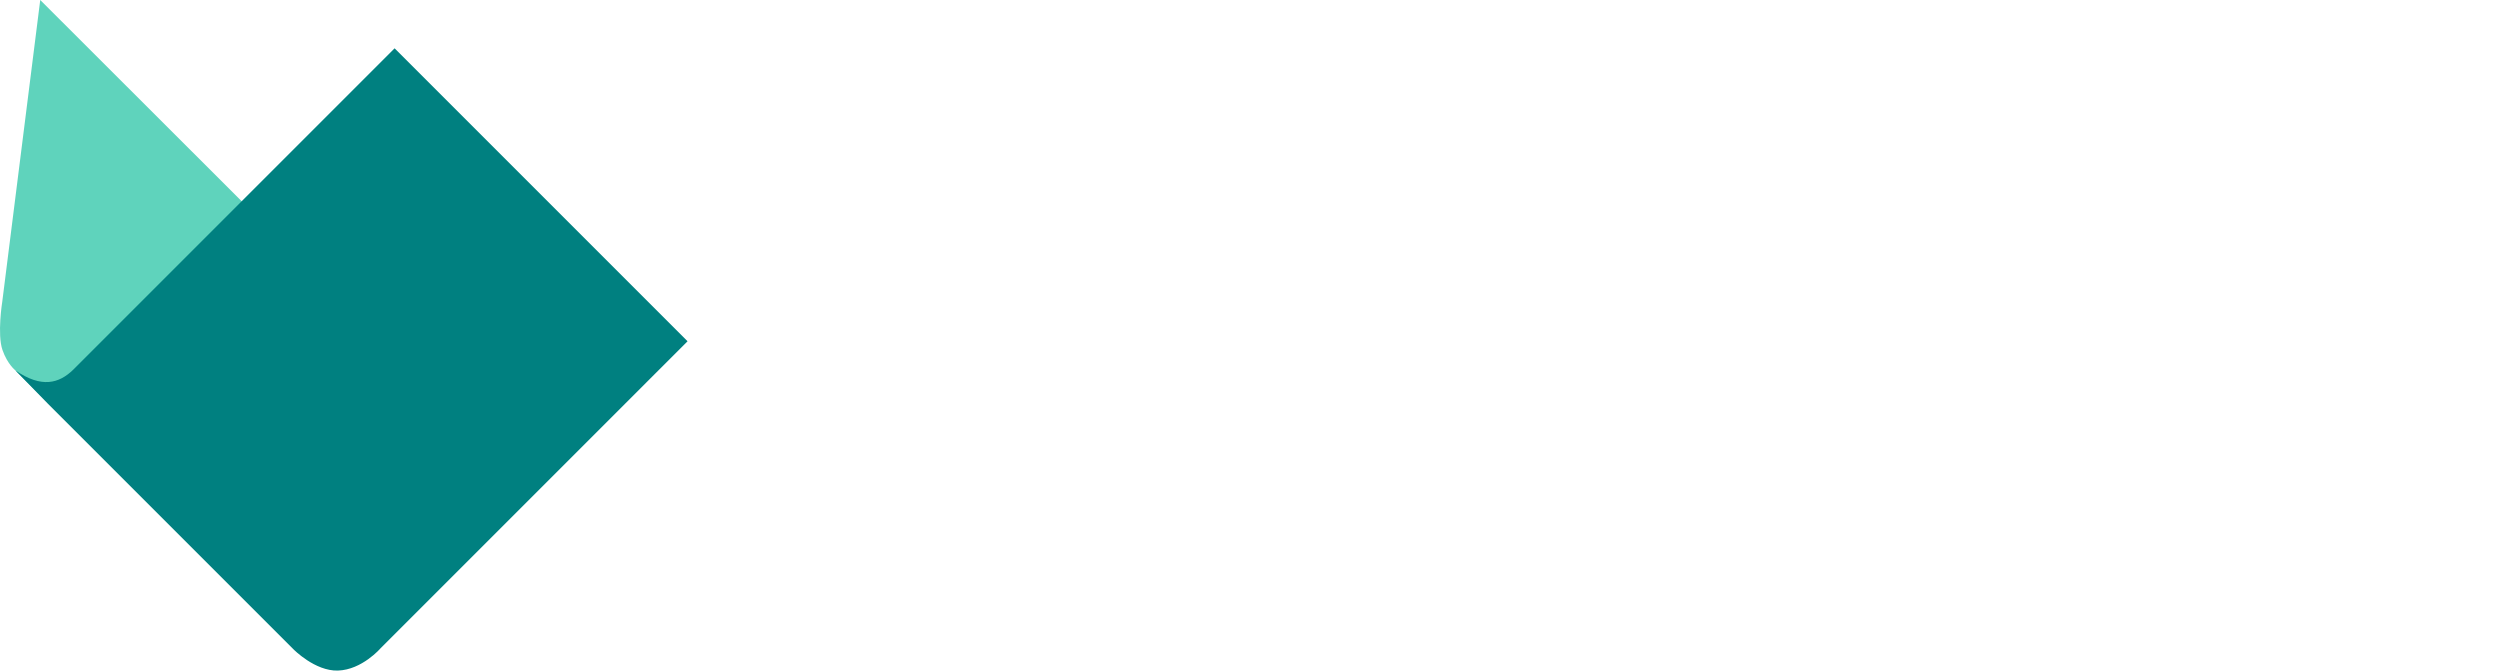
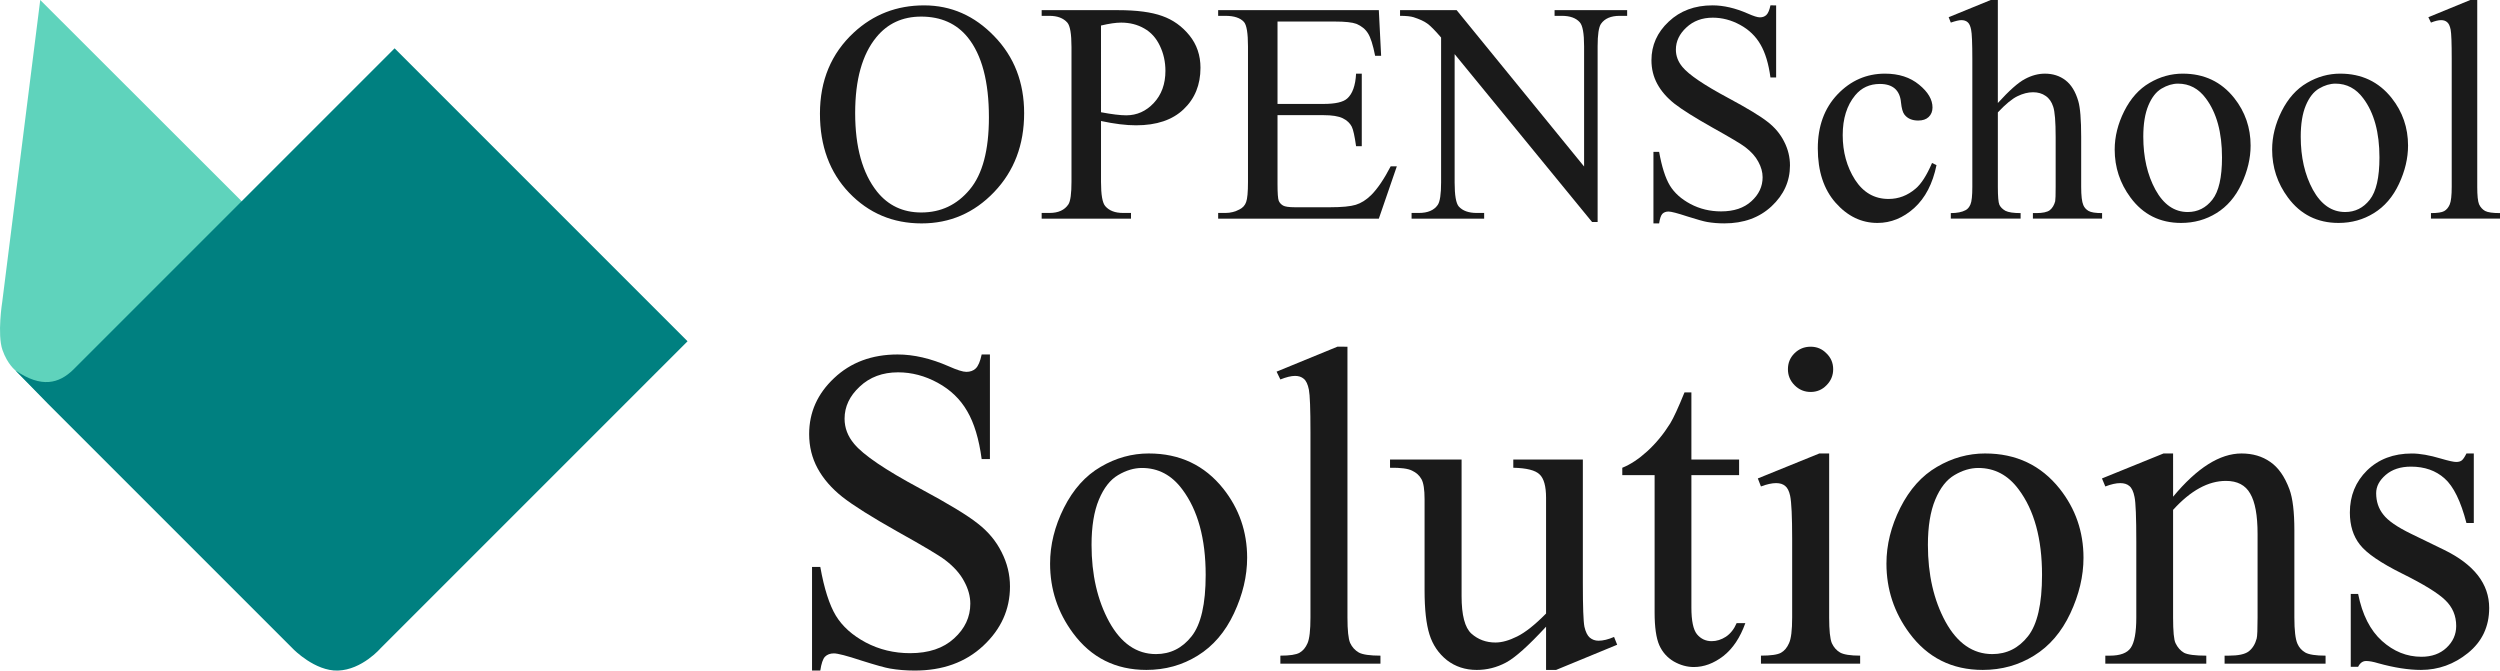
<svg xmlns="http://www.w3.org/2000/svg" id="svg863" version="1.1" viewBox="0 0 293.317 78.678" height="78.678mm" width="293.317mm">
  <defs id="defs857" />
  <g transform="translate(353.2983,93.10074)" id="layer1">
    <g transform="translate(-443.4425,-445.5211)" id="g943">
      <path style="fill:#5fd3bc;fill-opacity:1;stroke:none;stroke-width:0.2;stroke-linecap:butt;stroke-linejoin:bevel;stroke-miterlimit:4;stroke-dasharray:none;stroke-opacity:1;paint-order:markers stroke fill" d="m 90.436,393.489 c -0.639,-1.834 -0.028,-5.662 -0.028,-5.662 l 4.457,-35.407 34.406,34.37 -5.22,41.187 -28.855,-28.855 -3.241,-3.241 c 0,0 -0.935,-0.717 -1.519,-2.393 z" id="rect815-8-7-0-5" />
      <path style="fill:#008080;fill-opacity:1;stroke:none;stroke-width:0.2;stroke-linecap:butt;stroke-linejoin:bevel;stroke-miterlimit:4;stroke-dasharray:none;stroke-opacity:1;paint-order:markers stroke fill" d="m 91.954,395.882 c 3.076,2.115 5.122,1.524 6.78,-0.084 l 37.708,-37.708 34.37,34.37 -35.996,35.996 c 0,0 -2.178,2.551 -5.026,2.64 -2.684,0.083 -5.208,-2.491 -5.208,-2.491 L 95.782,399.805 Z" id="rect815-8-7-9-2-3" />
    </g>
  </g>
-   <flowRoot xml:space="preserve" id="flowRoot966" style="font-style:normal;font-weight:normal;font-size:40px;line-height:1.25;font-family:sans-serif;letter-spacing:0px;word-spacing:0px;fill:#000000;fill-opacity:1;stroke:none" transform="matrix(0.9236082,0,0,0.9236082,-654.5379,-1324.576)">
-     <flowRegion id="flowRegion968">
-       <rect id="rect970" width="367.143" height="148.571" x="811.429" y="1426.401" />
-     </flowRegion>
-     <flowPara id="flowPara972" style="font-style:normal;font-variant:normal;font-weight:normal;font-stretch:normal;font-family:'Times New Roman';-inkscape-font-specification:'Times New Roman, '">OPENSchool</flowPara>
-   </flowRoot>
-   <flowRoot xml:space="preserve" id="flowRoot966-2" style="font-style:normal;font-weight:normal;font-size:40px;line-height:1.25;font-family:sans-serif;letter-spacing:0px;word-spacing:0px;fill:#000000;fill-opacity:1;stroke:none" transform="matrix(1.33903,0,0,1.33903,-994.9405,-1879.668)">
-     <flowRegion id="flowRegion968-7">
-       <rect id="rect970-0" width="367.143" height="148.571" x="811.429" y="1426.401" />
-     </flowRegion>
-     <flowPara id="flowPara972-9" style="font-style:normal;font-variant:normal;font-weight:normal;font-stretch:normal;font-family:'Times New Roman';-inkscape-font-specification:'Times New Roman, '">Solutions</flowPara>
-   </flowRoot>
+   <g aria-label="OPENSchool" transform="matrix(0.9236082,0,0,0.9236082,-654.5379,-1324.576)" style="font-style:normal;font-weight:normal;font-size:40px;line-height:1.25;font-family:sans-serif;letter-spacing:0px;word-spacing:0px;fill:#1a1a1a;fill-opacity:1;stroke:none" id="flowRoot966">
+     <path d="m 826.057,1434.815 q 5.156,0 8.926,3.926 3.789,3.906 3.789,9.766 0,6.035 -3.809,10.02 -3.809,3.984 -9.219,3.984 -5.469,0 -9.199,-3.887 -3.711,-3.887 -3.711,-10.059 0,-6.309 4.297,-10.293 3.73,-3.457 8.926,-3.457 z m -0.371,1.426 q -3.555,0 -5.703,2.637 -2.676,3.281 -2.676,9.609 0,6.484 2.773,9.98 2.129,2.656 5.625,2.656 3.73,0 6.152,-2.91 2.441,-2.91 2.441,-9.18 0,-6.797 -2.676,-10.137 -2.148,-2.656 -5.938,-2.656 z" style="font-style:normal;font-variant:normal;font-weight:normal;font-stretch:normal;font-family:'Times New Roman';-inkscape-font-specification:'Times New Roman, ';fill:#1a1a1a" id="path2065" />
+     <path d="m 848.537,1449.503 v 7.715 q 0,2.5 0.547,3.106 0.742,0.859 2.246,0.859 h 1.016 v 0.723 h -11.348 v -0.723 h 0.996 q 1.68,0 2.402,-1.094 0.391,-0.606 0.391,-2.871 v -17.109 q 0,-2.5 -0.527,-3.105 -0.762,-0.859 -2.266,-0.859 h -0.996 v -0.723 h 9.707 q 3.555,0 5.605,0.742 2.051,0.723 3.457,2.461 1.406,1.738 1.406,4.121 0,3.242 -2.148,5.273 -2.129,2.031 -6.035,2.031 -0.957,0 -2.07,-0.137 -1.113,-0.137 -2.383,-0.41 z m 0,-1.113 q 1.035,0.195 1.836,0.293 0.801,0.098 1.367,0.098 2.031,0 3.496,-1.562 1.484,-1.582 1.484,-4.082 0,-1.719 -0.703,-3.184 -0.703,-1.484 -1.992,-2.207 -1.289,-0.742 -2.93,-0.742 -0.996,0 -2.559,0.371 z" style="font-style:normal;font-variant:normal;font-weight:normal;font-stretch:normal;font-family:'Times New Roman';-inkscape-font-specification:'Times New Roman, ';fill:#1a1a1a" id="path2067" />
+     <path d="m 870.959,1436.866 v 10.469 h 5.82 q 2.266,0 3.027,-0.684 1.016,-0.898 1.133,-3.164 h 0.723 v 9.219 h -0.723 q -0.273,-1.934 -0.547,-2.481 -0.352,-0.684 -1.152,-1.074 -0.801,-0.391 -2.461,-0.391 h -5.82 v 8.73 q 0,1.758 0.156,2.148 0.156,0.371 0.547,0.606 0.391,0.215 1.484,0.215 h 4.492 q 2.246,0 3.262,-0.312 1.016,-0.312 1.953,-1.23 1.211,-1.211 2.48,-3.652 h 0.781 l -2.285,6.641 h -20.41 v -0.723 h 0.938 q 0.938,0 1.777,-0.449 0.625,-0.312 0.84,-0.938 0.234,-0.625 0.234,-2.558 v -17.207 q 0,-2.519 -0.508,-3.105 -0.703,-0.781 -2.344,-0.781 h -0.938 v -0.723 h 20.41 l 0.293,5.801 h -0.762 q -0.41,-2.09 -0.918,-2.871 -0.488,-0.781 -1.465,-1.191 -0.781,-0.293 -2.754,-0.293 z" style="font-style:normal;font-variant:normal;font-weight:normal;font-stretch:normal;font-family:'Times New Roman';-inkscape-font-specification:'Times New Roman, ';fill:#1a1a1a" id="path2069" />
+     <path d="m 886.525,1435.421 h 7.188 l 16.191,19.863 v -15.273 q 0,-2.441 -0.547,-3.047 -0.723,-0.82 -2.285,-0.82 h -0.918 v -0.723 h 9.219 v 0.723 h -0.938 q -1.68,0 -2.383,1.016 -0.43,0.625 -0.43,2.852 v 22.324 h -0.703 l -17.461,-21.328 v 16.309 q 0,2.441 0.527,3.047 0.742,0.82 2.285,0.82 h 0.938 v 0.723 h -9.219 v -0.723 h 0.918 q 1.699,0 2.402,-1.016 0.43,-0.625 0.43,-2.852 v -18.418 q -1.152,-1.348 -1.758,-1.777 -0.586,-0.43 -1.738,-0.801 -0.566,-0.176 -1.719,-0.176 z" style="font-style:normal;font-variant:normal;font-weight:normal;font-stretch:normal;font-family:'Times New Roman';-inkscape-font-specification:'Times New Roman, ';fill:#1a1a1a" id="path2071" />
+     <path d="m 934.299,1434.815 v 9.16 h -0.723 q -0.352,-2.637 -1.27,-4.199 -0.898,-1.562 -2.578,-2.481 -1.68,-0.918 -3.477,-0.918 -2.031,0 -3.359,1.25 -1.328,1.23 -1.328,2.812 0,1.211 0.84,2.207 1.211,1.465 5.762,3.906 3.711,1.992 5.059,3.066 1.367,1.055 2.09,2.5 0.742,1.445 0.742,3.027 0,3.008 -2.344,5.195 -2.324,2.168 -5.996,2.168 -1.152,0 -2.168,-0.176 -0.605,-0.098 -2.52,-0.703 -1.895,-0.625 -2.402,-0.625 -0.488,0 -0.781,0.293 -0.273,0.293 -0.41,1.211 h -0.723 v -9.082 h 0.723 q 0.508,2.852 1.367,4.277 0.859,1.406 2.617,2.344 1.777,0.938 3.887,0.938 2.441,0 3.848,-1.289 1.426,-1.289 1.426,-3.047 0,-0.977 -0.547,-1.973 -0.527,-0.996 -1.66,-1.855 -0.762,-0.586 -4.16,-2.481 -3.398,-1.914 -4.844,-3.047 -1.426,-1.133 -2.168,-2.5 -0.742,-1.367 -0.742,-3.008 0,-2.852 2.188,-4.902 2.188,-2.07 5.566,-2.07 2.109,0 4.473,1.035 1.094,0.488 1.543,0.488 0.508,0 0.82,-0.293 0.332,-0.312 0.527,-1.23 z" style="font-style:normal;font-variant:normal;font-weight:normal;font-stretch:normal;font-family:'Times New Roman';-inkscape-font-specification:'Times New Roman, ';fill:#1a1a1a" id="path2073" />
+     <path d="m 954.67,1455.108 q -0.723,3.535 -2.832,5.449 -2.109,1.895 -4.668,1.895 -3.047,0 -5.312,-2.559 -2.266,-2.559 -2.266,-6.914 0,-4.219 2.5,-6.855 2.52,-2.637 6.035,-2.637 2.637,0 4.336,1.406 1.699,1.387 1.699,2.891 0,0.742 -0.488,1.211 -0.469,0.449 -1.328,0.449 -1.152,0 -1.738,-0.742 -0.332,-0.41 -0.449,-1.562 -0.098,-1.152 -0.781,-1.758 -0.684,-0.586 -1.895,-0.586 -1.953,0 -3.145,1.445 -1.582,1.914 -1.582,5.059 0,3.203 1.562,5.664 1.582,2.441 4.258,2.441 1.914,0 3.438,-1.309 1.074,-0.898 2.09,-3.262 z" style="font-style:normal;font-variant:normal;font-weight:normal;font-stretch:normal;font-family:'Times New Roman';-inkscape-font-specification:'Times New Roman, ';fill:#1a1a1a" id="path2075" />
+     <path d="m 962.463,1434.132 v 13.086 q 2.168,-2.383 3.438,-3.047 1.27,-0.683 2.539,-0.683 1.523,0 2.617,0.84 1.094,0.84 1.621,2.637 0.371,1.25 0.371,4.57 v 6.328 q 0,1.699 0.273,2.324 0.195,0.469 0.664,0.742 0.469,0.273 1.719,0.273 v 0.703 h -8.789 v -0.703 h 0.41 q 1.25,0 1.738,-0.371 0.488,-0.391 0.684,-1.133 0.059,-0.312 0.059,-1.836 v -6.328 q 0,-2.93 -0.312,-3.848 -0.293,-0.918 -0.957,-1.367 -0.664,-0.469 -1.602,-0.469 -0.957,0 -1.992,0.508 -1.035,0.508 -2.48,2.051 v 9.453 q 0,1.836 0.195,2.285 0.215,0.449 0.762,0.762 0.566,0.293 1.934,0.293 v 0.703 h -8.867 v -0.703 q 1.191,0 1.875,-0.371 0.391,-0.195 0.625,-0.742 0.234,-0.547 0.234,-2.227 v -16.192 q 0,-3.066 -0.156,-3.769 -0.137,-0.703 -0.449,-0.957 -0.293,-0.254 -0.801,-0.254 -0.41,0 -1.328,0.312 l -0.273,-0.684 5.352,-2.188 z" style="font-style:normal;font-variant:normal;font-weight:normal;font-stretch:normal;font-family:'Times New Roman';-inkscape-font-specification:'Times New Roman, ';fill:#1a1a1a" id="path2077" />
+     <path d="m 985.959,1443.487 q 4.062,0 6.523,3.086 2.09,2.637 2.09,6.055 0,2.402 -1.152,4.863 -1.152,2.461 -3.184,3.711 -2.012,1.25 -4.492,1.25 -4.043,0 -6.426,-3.223 -2.012,-2.715 -2.012,-6.094 0,-2.461 1.211,-4.883 1.23,-2.441 3.223,-3.594 1.992,-1.172 4.219,-1.172 z m -0.605,1.27 q -1.035,0 -2.09,0.625 -1.035,0.606 -1.68,2.148 -0.645,1.543 -0.645,3.965 0,3.906 1.543,6.738 1.562,2.832 4.102,2.832 1.895,0 3.125,-1.562 1.23,-1.562 1.23,-5.371 0,-4.766 -2.051,-7.5 -1.387,-1.875 -3.535,-1.875 z" style="font-style:normal;font-variant:normal;font-weight:normal;font-stretch:normal;font-family:'Times New Roman';-inkscape-font-specification:'Times New Roman, ';fill:#1a1a1a" id="path2079" />
+     <path d="m 1005.959,1443.487 q 4.062,0 6.523,3.086 2.09,2.637 2.09,6.055 0,2.402 -1.152,4.863 -1.152,2.461 -3.184,3.711 -2.012,1.25 -4.492,1.25 -4.043,0 -6.426,-3.223 -2.012,-2.715 -2.012,-6.094 0,-2.461 1.211,-4.883 1.23,-2.441 3.223,-3.594 1.992,-1.172 4.219,-1.172 z m -0.606,1.27 q -1.035,0 -2.09,0.625 -1.035,0.606 -1.68,2.148 -0.644,1.543 -0.644,3.965 0,3.906 1.543,6.738 1.562,2.832 4.102,2.832 1.895,0 3.125,-1.562 1.23,-1.562 1.23,-5.371 0,-4.766 -2.051,-7.5 -1.387,-1.875 -3.535,-1.875 z" style="font-style:normal;font-variant:normal;font-weight:normal;font-stretch:normal;font-family:'Times New Roman';-inkscape-font-specification:'Times New Roman, ';fill:#1a1a1a" id="path2081" />
+     <path d="m 1023.361,1434.132 v 23.73 q 0,1.68 0.234,2.227 0.254,0.547 0.762,0.84 0.508,0.273 1.895,0.273 v 0.703 h -8.77 v -0.703 q 1.23,0 1.68,-0.254 0.449,-0.254 0.703,-0.84 0.254,-0.586 0.254,-2.246 v -16.25 q 0,-3.027 -0.137,-3.711 -0.137,-0.703 -0.449,-0.957 -0.293,-0.254 -0.762,-0.254 -0.508,0 -1.289,0.312 l -0.332,-0.684 5.332,-2.188 z" style="font-style:normal;font-variant:normal;font-weight:normal;font-stretch:normal;font-family:'Times New Roman';-inkscape-font-specification:'Times New Roman, ';fill:#1a1a1a" id="path2083" />
+   </g>
+   <g aria-label="Solutions" transform="matrix(1.33903,0,0,1.33903,-994.9405,-1879.668)" style="font-style:normal;font-weight:normal;font-size:40px;line-height:1.25;font-family:sans-serif;letter-spacing:0px;word-spacing:0px;fill:#1a1a1a;fill-opacity:1;stroke:none" id="flowRoot966-2">
+     <path d="m 829.768,1434.815 v 9.16 h -0.723 q -0.352,-2.637 -1.27,-4.199 -0.898,-1.562 -2.578,-2.481 -1.68,-0.918 -3.477,-0.918 -2.031,0 -3.359,1.25 -1.328,1.23 -1.328,2.812 0,1.211 0.84,2.207 1.211,1.465 5.762,3.906 3.711,1.992 5.059,3.066 1.367,1.055 2.09,2.5 0.742,1.445 0.742,3.027 0,3.008 -2.344,5.195 -2.324,2.168 -5.996,2.168 -1.152,0 -2.168,-0.176 -0.605,-0.098 -2.52,-0.703 -1.895,-0.625 -2.402,-0.625 -0.488,0 -0.781,0.293 -0.273,0.293 -0.41,1.211 h -0.723 v -9.082 h 0.723 q 0.508,2.852 1.367,4.277 0.859,1.406 2.617,2.344 1.777,0.938 3.887,0.938 2.441,0 3.848,-1.289 1.426,-1.289 1.426,-3.047 0,-0.977 -0.547,-1.973 -0.527,-0.996 -1.66,-1.855 -0.762,-0.586 -4.16,-2.481 -3.398,-1.914 -4.844,-3.047 -1.426,-1.133 -2.168,-2.5 -0.742,-1.367 -0.742,-3.008 0,-2.852 2.188,-4.902 2.188,-2.07 5.566,-2.07 2.109,0 4.473,1.035 1.094,0.488 1.543,0.488 0.508,0 0.82,-0.293 0.332,-0.312 0.527,-1.23 z" style="font-style:normal;font-variant:normal;font-weight:normal;font-stretch:normal;font-family:'Times New Roman';-inkscape-font-specification:'Times New Roman, ';fill:#1a1a1a" id="path2086" />
+     <path d="m 843.693,1443.487 q 4.062,0 6.523,3.086 2.09,2.637 2.09,6.055 0,2.402 -1.152,4.863 -1.152,2.461 -3.184,3.711 -2.012,1.25 -4.492,1.25 -4.043,0 -6.426,-3.223 -2.012,-2.715 -2.012,-6.094 0,-2.461 1.211,-4.883 1.23,-2.441 3.223,-3.594 1.992,-1.172 4.219,-1.172 z m -0.605,1.27 q -1.035,0 -2.09,0.625 -1.035,0.606 -1.68,2.148 -0.645,1.543 -0.645,3.965 0,3.906 1.543,6.738 1.562,2.832 4.102,2.832 1.895,0 3.125,-1.562 1.23,-1.562 1.23,-5.371 0,-4.766 -2.051,-7.5 -1.387,-1.875 -3.535,-1.875 z" style="font-style:normal;font-variant:normal;font-weight:normal;font-stretch:normal;font-family:'Times New Roman';-inkscape-font-specification:'Times New Roman, ';fill:#1a1a1a" id="path2088" />
+     <path d="m 861.096,1434.132 v 23.73 q 0,1.68 0.234,2.227 0.254,0.547 0.762,0.84 0.508,0.273 1.895,0.273 v 0.703 h -8.77 v -0.703 q 1.23,0 1.68,-0.254 0.449,-0.254 0.703,-0.84 0.254,-0.586 0.254,-2.246 v -16.25 q 0,-3.027 -0.137,-3.711 -0.137,-0.703 -0.449,-0.957 -0.293,-0.254 -0.762,-0.254 -0.508,0 -1.289,0.312 l -0.332,-0.684 5.332,-2.188 z" style="font-style:normal;font-variant:normal;font-weight:normal;font-stretch:normal;font-family:'Times New Roman';-inkscape-font-specification:'Times New Roman, ';fill:#1a1a1a" id="path2090" />
+     <path d="m 881.721,1444.015 v 10.84 q 0,3.106 0.137,3.809 0.156,0.684 0.469,0.957 0.332,0.273 0.762,0.273 0.605,0 1.367,-0.332 l 0.273,0.684 -5.352,2.207 h -0.879 v -3.789 q -2.305,2.5 -3.516,3.145 -1.211,0.644 -2.559,0.644 -1.504,0 -2.617,-0.859 -1.094,-0.879 -1.523,-2.246 -0.43,-1.367 -0.43,-3.867 v -7.988 q 0,-1.27 -0.273,-1.758 -0.273,-0.488 -0.82,-0.742 -0.527,-0.274 -1.934,-0.254 v -0.723 h 6.27 v 11.973 q 0,2.5 0.859,3.281 0.879,0.781 2.109,0.781 0.84,0 1.895,-0.527 1.074,-0.527 2.539,-2.012 v -10.137 q 0,-1.524 -0.566,-2.051 -0.547,-0.547 -2.305,-0.586 v -0.723 z" style="font-style:normal;font-variant:normal;font-weight:normal;font-stretch:normal;font-family:'Times New Roman';-inkscape-font-specification:'Times New Roman, ';fill:#1a1a1a" id="path2092" />
+     <path d="m 891.232,1438.136 v 5.879 h 4.18 v 1.367 h -4.18 v 11.601 q 0,1.738 0.488,2.344 0.508,0.606 1.289,0.606 0.645,0 1.25,-0.391 0.605,-0.41 0.938,-1.191 h 0.762 q -0.684,1.914 -1.934,2.891 -1.25,0.957 -2.578,0.957 -0.898,0 -1.758,-0.488 -0.859,-0.508 -1.27,-1.426 -0.41,-0.938 -0.41,-2.871 v -12.031 h -2.832 v -0.644 q 1.074,-0.43 2.188,-1.445 1.133,-1.035 2.012,-2.441 0.449,-0.742 1.25,-2.715 z" style="font-style:normal;font-variant:normal;font-weight:normal;font-stretch:normal;font-family:'Times New Roman';-inkscape-font-specification:'Times New Roman, ';fill:#1a1a1a" id="path2094" />
+     <path d="m 901.682,1434.132 q 0.82,0 1.387,0.586 0.586,0.566 0.586,1.387 0,0.82 -0.586,1.406 -0.566,0.586 -1.387,0.586 -0.82,0 -1.406,-0.586 -0.586,-0.586 -0.586,-1.406 0,-0.82 0.566,-1.387 0.586,-0.586 1.426,-0.586 z m 1.621,9.355 v 14.375 q 0,1.68 0.234,2.246 0.254,0.547 0.723,0.82 0.488,0.273 1.758,0.273 v 0.703 h -8.691 v -0.703 q 1.309,0 1.758,-0.254 0.449,-0.254 0.703,-0.84 0.273,-0.586 0.273,-2.246 v -6.895 q 0,-2.91 -0.176,-3.769 -0.137,-0.625 -0.43,-0.859 -0.293,-0.254 -0.801,-0.254 -0.547,0 -1.328,0.293 l -0.273,-0.703 5.391,-2.188 z" style="font-style:normal;font-variant:normal;font-weight:normal;font-stretch:normal;font-family:'Times New Roman';-inkscape-font-specification:'Times New Roman, ';fill:#1a1a1a" id="path2096" />
+     <path d="m 916.975,1443.487 q 4.062,0 6.523,3.086 2.09,2.637 2.09,6.055 0,2.402 -1.152,4.863 -1.152,2.461 -3.184,3.711 -2.012,1.25 -4.492,1.25 -4.043,0 -6.426,-3.223 -2.012,-2.715 -2.012,-6.094 0,-2.461 1.211,-4.883 1.23,-2.441 3.223,-3.594 1.992,-1.172 4.219,-1.172 z m -0.605,1.27 q -1.035,0 -2.09,0.625 -1.035,0.606 -1.68,2.148 -0.645,1.543 -0.645,3.965 0,3.906 1.543,6.738 1.562,2.832 4.102,2.832 1.895,0 3.125,-1.562 1.23,-1.562 1.23,-5.371 0,-4.766 -2.051,-7.5 -1.387,-1.875 -3.535,-1.875 z" style="font-style:normal;font-variant:normal;font-weight:normal;font-stretch:normal;font-family:'Times New Roman';-inkscape-font-specification:'Times New Roman, ';fill:#1a1a1a" id="path2098" />
+     <path d="m 933.439,1447.276 q 3.145,-3.789 5.996,-3.789 1.465,0 2.52,0.742 1.055,0.723 1.68,2.402 0.43,1.172 0.43,3.594 v 7.637 q 0,1.699 0.273,2.305 0.215,0.488 0.684,0.762 0.488,0.273 1.777,0.273 v 0.703 h -8.848 v -0.703 h 0.371 q 1.25,0 1.738,-0.371 0.508,-0.391 0.703,-1.133 0.078,-0.293 0.078,-1.836 v -7.324 q 0,-2.441 -0.645,-3.535 -0.625,-1.113 -2.129,-1.113 -2.324,0 -4.629,2.539 v 9.434 q 0,1.816 0.215,2.246 0.273,0.567 0.742,0.84 0.488,0.254 1.953,0.254 v 0.703 h -8.848 v -0.703 h 0.391 q 1.367,0 1.836,-0.684 0.488,-0.703 0.488,-2.656 v -6.641 q 0,-3.223 -0.156,-3.926 -0.137,-0.703 -0.449,-0.957 -0.293,-0.254 -0.801,-0.254 -0.547,0 -1.309,0.293 l -0.293,-0.703 5.391,-2.188 h 0.84 z" style="font-style:normal;font-variant:normal;font-weight:normal;font-stretch:normal;font-family:'Times New Roman';-inkscape-font-specification:'Times New Roman, ';fill:#1a1a1a" id="path2100" />
+     <path d="m 959.787,1443.487 v 6.094 h -0.645 q -0.742,-2.871 -1.914,-3.906 -1.152,-1.035 -2.949,-1.035 -1.367,0 -2.207,0.723 -0.84,0.723 -0.84,1.601 0,1.094 0.625,1.875 0.605,0.801 2.461,1.699 l 2.852,1.387 q 3.965,1.933 3.965,5.098 0,2.441 -1.855,3.945 -1.836,1.484 -4.121,1.484 -1.641,0 -3.75,-0.586 -0.645,-0.195 -1.055,-0.195 -0.449,0 -0.703,0.508 h -0.645 v -6.387 h 0.645 q 0.547,2.734 2.09,4.121 1.543,1.387 3.457,1.387 1.348,0 2.188,-0.781 0.859,-0.801 0.859,-1.914 0,-1.348 -0.957,-2.266 -0.938,-0.918 -3.77,-2.324 -2.832,-1.406 -3.711,-2.539 -0.879,-1.113 -0.879,-2.812 0,-2.207 1.504,-3.691 1.523,-1.484 3.926,-1.484 1.055,0 2.559,0.449 0.996,0.293 1.328,0.293 0.312,0 0.488,-0.137 0.176,-0.137 0.41,-0.605 z" style="font-style:normal;font-variant:normal;font-weight:normal;font-stretch:normal;font-family:'Times New Roman';-inkscape-font-specification:'Times New Roman, ';fill:#1a1a1a" id="path2102" />
+   </g>
</svg>
